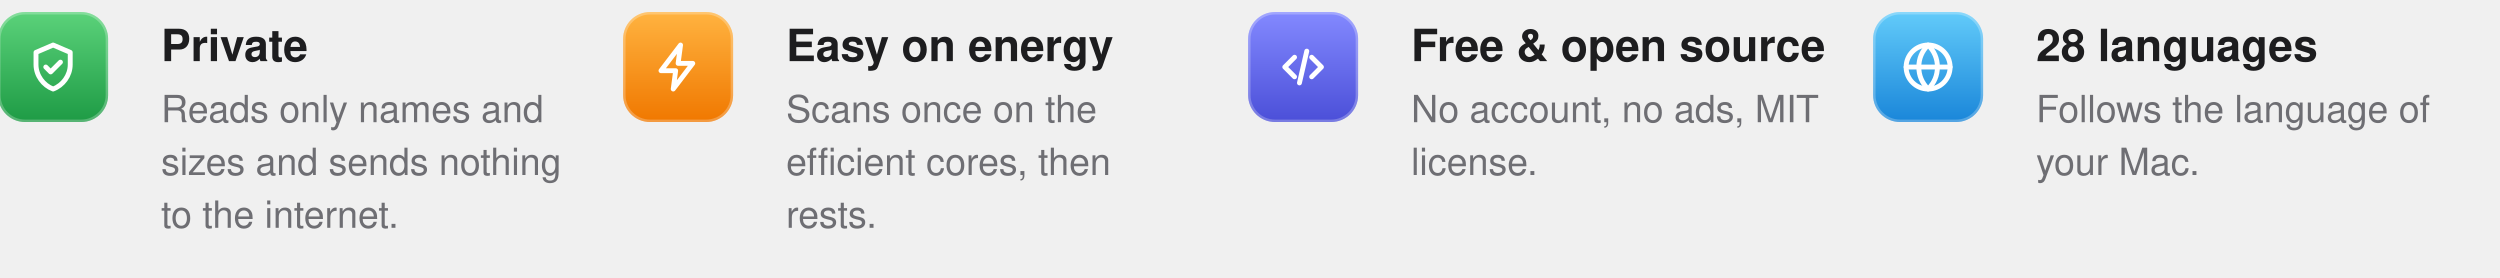
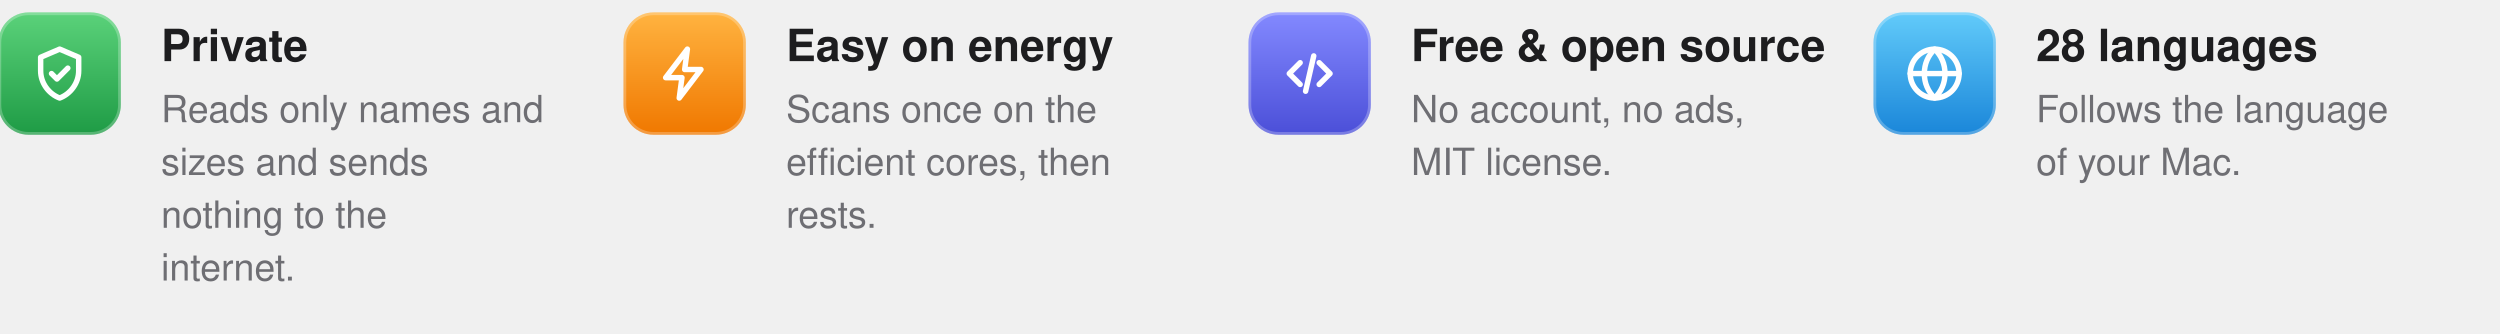
- <svg xmlns="http://www.w3.org/2000/svg" width="900" height="100" viewBox="0 0 900 100" role="img" aria-label="Private: Reads only names and sizes and sends nothing to the internet.; Easy on energy: Scans once on the efficient cores, then rests.; Free &amp; open source: No account, no ads, MIT license.; 28 languages: Follows the language of your Mac.">
-   <svg x="-2" y="3" width="52.8" height="49.3" viewBox="0 0 60 56" aria-hidden="true">
+ <svg xmlns="http://www.w3.org/2000/svg" width="900" height="120" viewBox="0 0 900 120" role="img" aria-label="Private: Reads only names and sizes and sends nothing to the internet.; Easy on energy: Scans once on the efficient cores, then rests.; Free &amp; open source: No account, no ads, MIT license.; 28 languages: Follows the language of your Mac.">
+   <svg x="-2" y="3" width="58.7" height="54.8" viewBox="0 0 60 56" aria-hidden="true">
    <defs>
      <linearGradient id="t0" x1="0" y1="0" x2="0" y2="1">
        <stop offset="0" stop-color="#5BD27A" />
        <stop offset="1" stop-color="#1E9B45" />
      </linearGradient>
    </defs>
    <rect x="1.5" y="1.5" width="45" height="45" rx="11" fill="url(#t0)" />
    <rect x="2" y="2" width="44" height="44" rx="10.5" fill="none" stroke="#fff" stroke-opacity=".25" />
    <g transform="translate(12 12)" fill="none" stroke="#fff" stroke-width="2" stroke-linecap="round" stroke-linejoin="round">
      <path d="M12 3l7 3v5c0 4.5-3 8.5-7 10-4-1.5-7-5.5-7-10V6z" />
      <path d="M9 12l2 2 4-4" />
    </g>
  </svg>
  <text x="58" y="22" font-family="-apple-system, BlinkMacSystemFont, 'SF Pro Display', 'SF Pro Text', 'Helvetica Neue', Helvetica, Arial, sans-serif" font-size="16" font-weight="600" fill="#1D1D1F" text-anchor="start" xml:space="preserve">Private</text>
  <text x="58" y="44" font-family="-apple-system, BlinkMacSystemFont, 'SF Pro Display', 'SF Pro Text', 'Helvetica Neue', Helvetica, Arial, sans-serif" font-size="13.5" font-weight="400" fill="#6E6E73" text-anchor="start" xml:space="preserve">Reads only names and</text>
-   <text x="58" y="63" font-family="-apple-system, BlinkMacSystemFont, 'SF Pro Display', 'SF Pro Text', 'Helvetica Neue', Helvetica, Arial, sans-serif" font-size="13.5" font-weight="400" fill="#6E6E73" text-anchor="start" xml:space="preserve">sizes and sends nothing</text>
-   <text x="58" y="82" font-family="-apple-system, BlinkMacSystemFont, 'SF Pro Display', 'SF Pro Text', 'Helvetica Neue', Helvetica, Arial, sans-serif" font-size="13.5" font-weight="400" fill="#6E6E73" text-anchor="start" xml:space="preserve">to the internet.</text>
-   <svg x="223" y="3" width="52.8" height="49.3" viewBox="0 0 60 56" aria-hidden="true">
+   <text x="58" y="63" font-family="-apple-system, BlinkMacSystemFont, 'SF Pro Display', 'SF Pro Text', 'Helvetica Neue', Helvetica, Arial, sans-serif" font-size="13.5" font-weight="400" fill="#6E6E73" text-anchor="start" xml:space="preserve">sizes and sends</text>
+   <text x="58" y="82" font-family="-apple-system, BlinkMacSystemFont, 'SF Pro Display', 'SF Pro Text', 'Helvetica Neue', Helvetica, Arial, sans-serif" font-size="13.5" font-weight="400" fill="#6E6E73" text-anchor="start" xml:space="preserve">nothing to the</text>
+   <text x="58" y="101" font-family="-apple-system, BlinkMacSystemFont, 'SF Pro Display', 'SF Pro Text', 'Helvetica Neue', Helvetica, Arial, sans-serif" font-size="13.5" font-weight="400" fill="#6E6E73" text-anchor="start" xml:space="preserve">internet.</text>
+   <svg x="223" y="3" width="58.7" height="54.8" viewBox="0 0 60 56" aria-hidden="true">
    <defs>
      <linearGradient id="t1" x1="0" y1="0" x2="0" y2="1">
        <stop offset="0" stop-color="#FFB340" />
        <stop offset="1" stop-color="#F07800" />
      </linearGradient>
    </defs>
    <rect x="1.5" y="1.5" width="45" height="45" rx="11" fill="url(#t1)" />
    <rect x="2" y="2" width="44" height="44" rx="10.5" fill="none" stroke="#fff" stroke-opacity=".25" />
    <g transform="translate(12 12)" fill="none" stroke="#fff" stroke-width="2" stroke-linecap="round" stroke-linejoin="round">
      <path d="M13 3L5 13.5h6L10 21l8-10.5h-6z" />
    </g>
  </svg>
  <text x="283" y="22" font-family="-apple-system, BlinkMacSystemFont, 'SF Pro Display', 'SF Pro Text', 'Helvetica Neue', Helvetica, Arial, sans-serif" font-size="16" font-weight="600" fill="#1D1D1F" text-anchor="start" xml:space="preserve">Easy on energy</text>
  <text x="283" y="44" font-family="-apple-system, BlinkMacSystemFont, 'SF Pro Display', 'SF Pro Text', 'Helvetica Neue', Helvetica, Arial, sans-serif" font-size="13.5" font-weight="400" fill="#6E6E73" text-anchor="start" xml:space="preserve">Scans once on the</text>
  <text x="283" y="63" font-family="-apple-system, BlinkMacSystemFont, 'SF Pro Display', 'SF Pro Text', 'Helvetica Neue', Helvetica, Arial, sans-serif" font-size="13.5" font-weight="400" fill="#6E6E73" text-anchor="start" xml:space="preserve">efficient cores, then</text>
  <text x="283" y="82" font-family="-apple-system, BlinkMacSystemFont, 'SF Pro Display', 'SF Pro Text', 'Helvetica Neue', Helvetica, Arial, sans-serif" font-size="13.5" font-weight="400" fill="#6E6E73" text-anchor="start" xml:space="preserve">rests.</text>
-   <svg x="448" y="3" width="52.8" height="49.3" viewBox="0 0 60 56" aria-hidden="true">
+   <svg x="448" y="3" width="58.7" height="54.8" viewBox="0 0 60 56" aria-hidden="true">
    <defs>
      <linearGradient id="t2" x1="0" y1="0" x2="0" y2="1">
        <stop offset="0" stop-color="#8389FF" />
        <stop offset="1" stop-color="#4B4FD8" />
      </linearGradient>
    </defs>
    <rect x="1.5" y="1.5" width="45" height="45" rx="11" fill="url(#t2)" />
    <rect x="2" y="2" width="44" height="44" rx="10.5" fill="none" stroke="#fff" stroke-opacity=".25" />
    <g transform="translate(12 12)" fill="none" stroke="#fff" stroke-width="2" stroke-linecap="round" stroke-linejoin="round">
      <path d="M8.5 8L4.5 12l4 4M15.5 8l4 4-4 4M13.5 5.5l-3 13" />
    </g>
  </svg>
  <text x="508" y="22" font-family="-apple-system, BlinkMacSystemFont, 'SF Pro Display', 'SF Pro Text', 'Helvetica Neue', Helvetica, Arial, sans-serif" font-size="16" font-weight="600" fill="#1D1D1F" text-anchor="start" xml:space="preserve">Free &amp; open source</text>
-   <text x="508" y="44" font-family="-apple-system, BlinkMacSystemFont, 'SF Pro Display', 'SF Pro Text', 'Helvetica Neue', Helvetica, Arial, sans-serif" font-size="13.5" font-weight="400" fill="#6E6E73" text-anchor="start" xml:space="preserve">No account, no ads, MIT</text>
-   <text x="508" y="63" font-family="-apple-system, BlinkMacSystemFont, 'SF Pro Display', 'SF Pro Text', 'Helvetica Neue', Helvetica, Arial, sans-serif" font-size="13.5" font-weight="400" fill="#6E6E73" text-anchor="start" xml:space="preserve">license.</text>
-   <svg x="673" y="3" width="52.8" height="49.3" viewBox="0 0 60 56" aria-hidden="true">
+   <text x="508" y="44" font-family="-apple-system, BlinkMacSystemFont, 'SF Pro Display', 'SF Pro Text', 'Helvetica Neue', Helvetica, Arial, sans-serif" font-size="13.5" font-weight="400" fill="#6E6E73" text-anchor="start" xml:space="preserve">No account, no ads,</text>
+   <text x="508" y="63" font-family="-apple-system, BlinkMacSystemFont, 'SF Pro Display', 'SF Pro Text', 'Helvetica Neue', Helvetica, Arial, sans-serif" font-size="13.5" font-weight="400" fill="#6E6E73" text-anchor="start" xml:space="preserve">MIT license.</text>
+   <svg x="673" y="3" width="58.7" height="54.8" viewBox="0 0 60 56" aria-hidden="true">
    <defs>
      <linearGradient id="t3" x1="0" y1="0" x2="0" y2="1">
        <stop offset="0" stop-color="#62CBFA" />
        <stop offset="1" stop-color="#1A86D9" />
      </linearGradient>
    </defs>
    <rect x="1.5" y="1.5" width="45" height="45" rx="11" fill="url(#t3)" />
    <rect x="2" y="2" width="44" height="44" rx="10.5" fill="none" stroke="#fff" stroke-opacity=".25" />
    <g transform="translate(12 12)" fill="none" stroke="#fff" stroke-width="2" stroke-linecap="round" stroke-linejoin="round">
      <circle cx="12" cy="12" r="9" />
      <path d="M3 12h18M12 3c2.5 2.5 3.8 5.5 3.8 9s-1.3 6.5-3.8 9c-2.5-2.5-3.8-5.5-3.8-9S9.5 5.5 12 3z" />
    </g>
  </svg>
  <text x="733" y="22" font-family="-apple-system, BlinkMacSystemFont, 'SF Pro Display', 'SF Pro Text', 'Helvetica Neue', Helvetica, Arial, sans-serif" font-size="16" font-weight="600" fill="#1D1D1F" text-anchor="start" xml:space="preserve">28 languages</text>
-   <text x="733" y="44" font-family="-apple-system, BlinkMacSystemFont, 'SF Pro Display', 'SF Pro Text', 'Helvetica Neue', Helvetica, Arial, sans-serif" font-size="13.5" font-weight="400" fill="#6E6E73" text-anchor="start" xml:space="preserve">Follows the language of</text>
-   <text x="733" y="63" font-family="-apple-system, BlinkMacSystemFont, 'SF Pro Display', 'SF Pro Text', 'Helvetica Neue', Helvetica, Arial, sans-serif" font-size="13.5" font-weight="400" fill="#6E6E73" text-anchor="start" xml:space="preserve">your Mac.</text>
+   <text x="733" y="44" font-family="-apple-system, BlinkMacSystemFont, 'SF Pro Display', 'SF Pro Text', 'Helvetica Neue', Helvetica, Arial, sans-serif" font-size="13.5" font-weight="400" fill="#6E6E73" text-anchor="start" xml:space="preserve">Follows the language</text>
+   <text x="733" y="63" font-family="-apple-system, BlinkMacSystemFont, 'SF Pro Display', 'SF Pro Text', 'Helvetica Neue', Helvetica, Arial, sans-serif" font-size="13.5" font-weight="400" fill="#6E6E73" text-anchor="start" xml:space="preserve">of your Mac.</text>
</svg>
